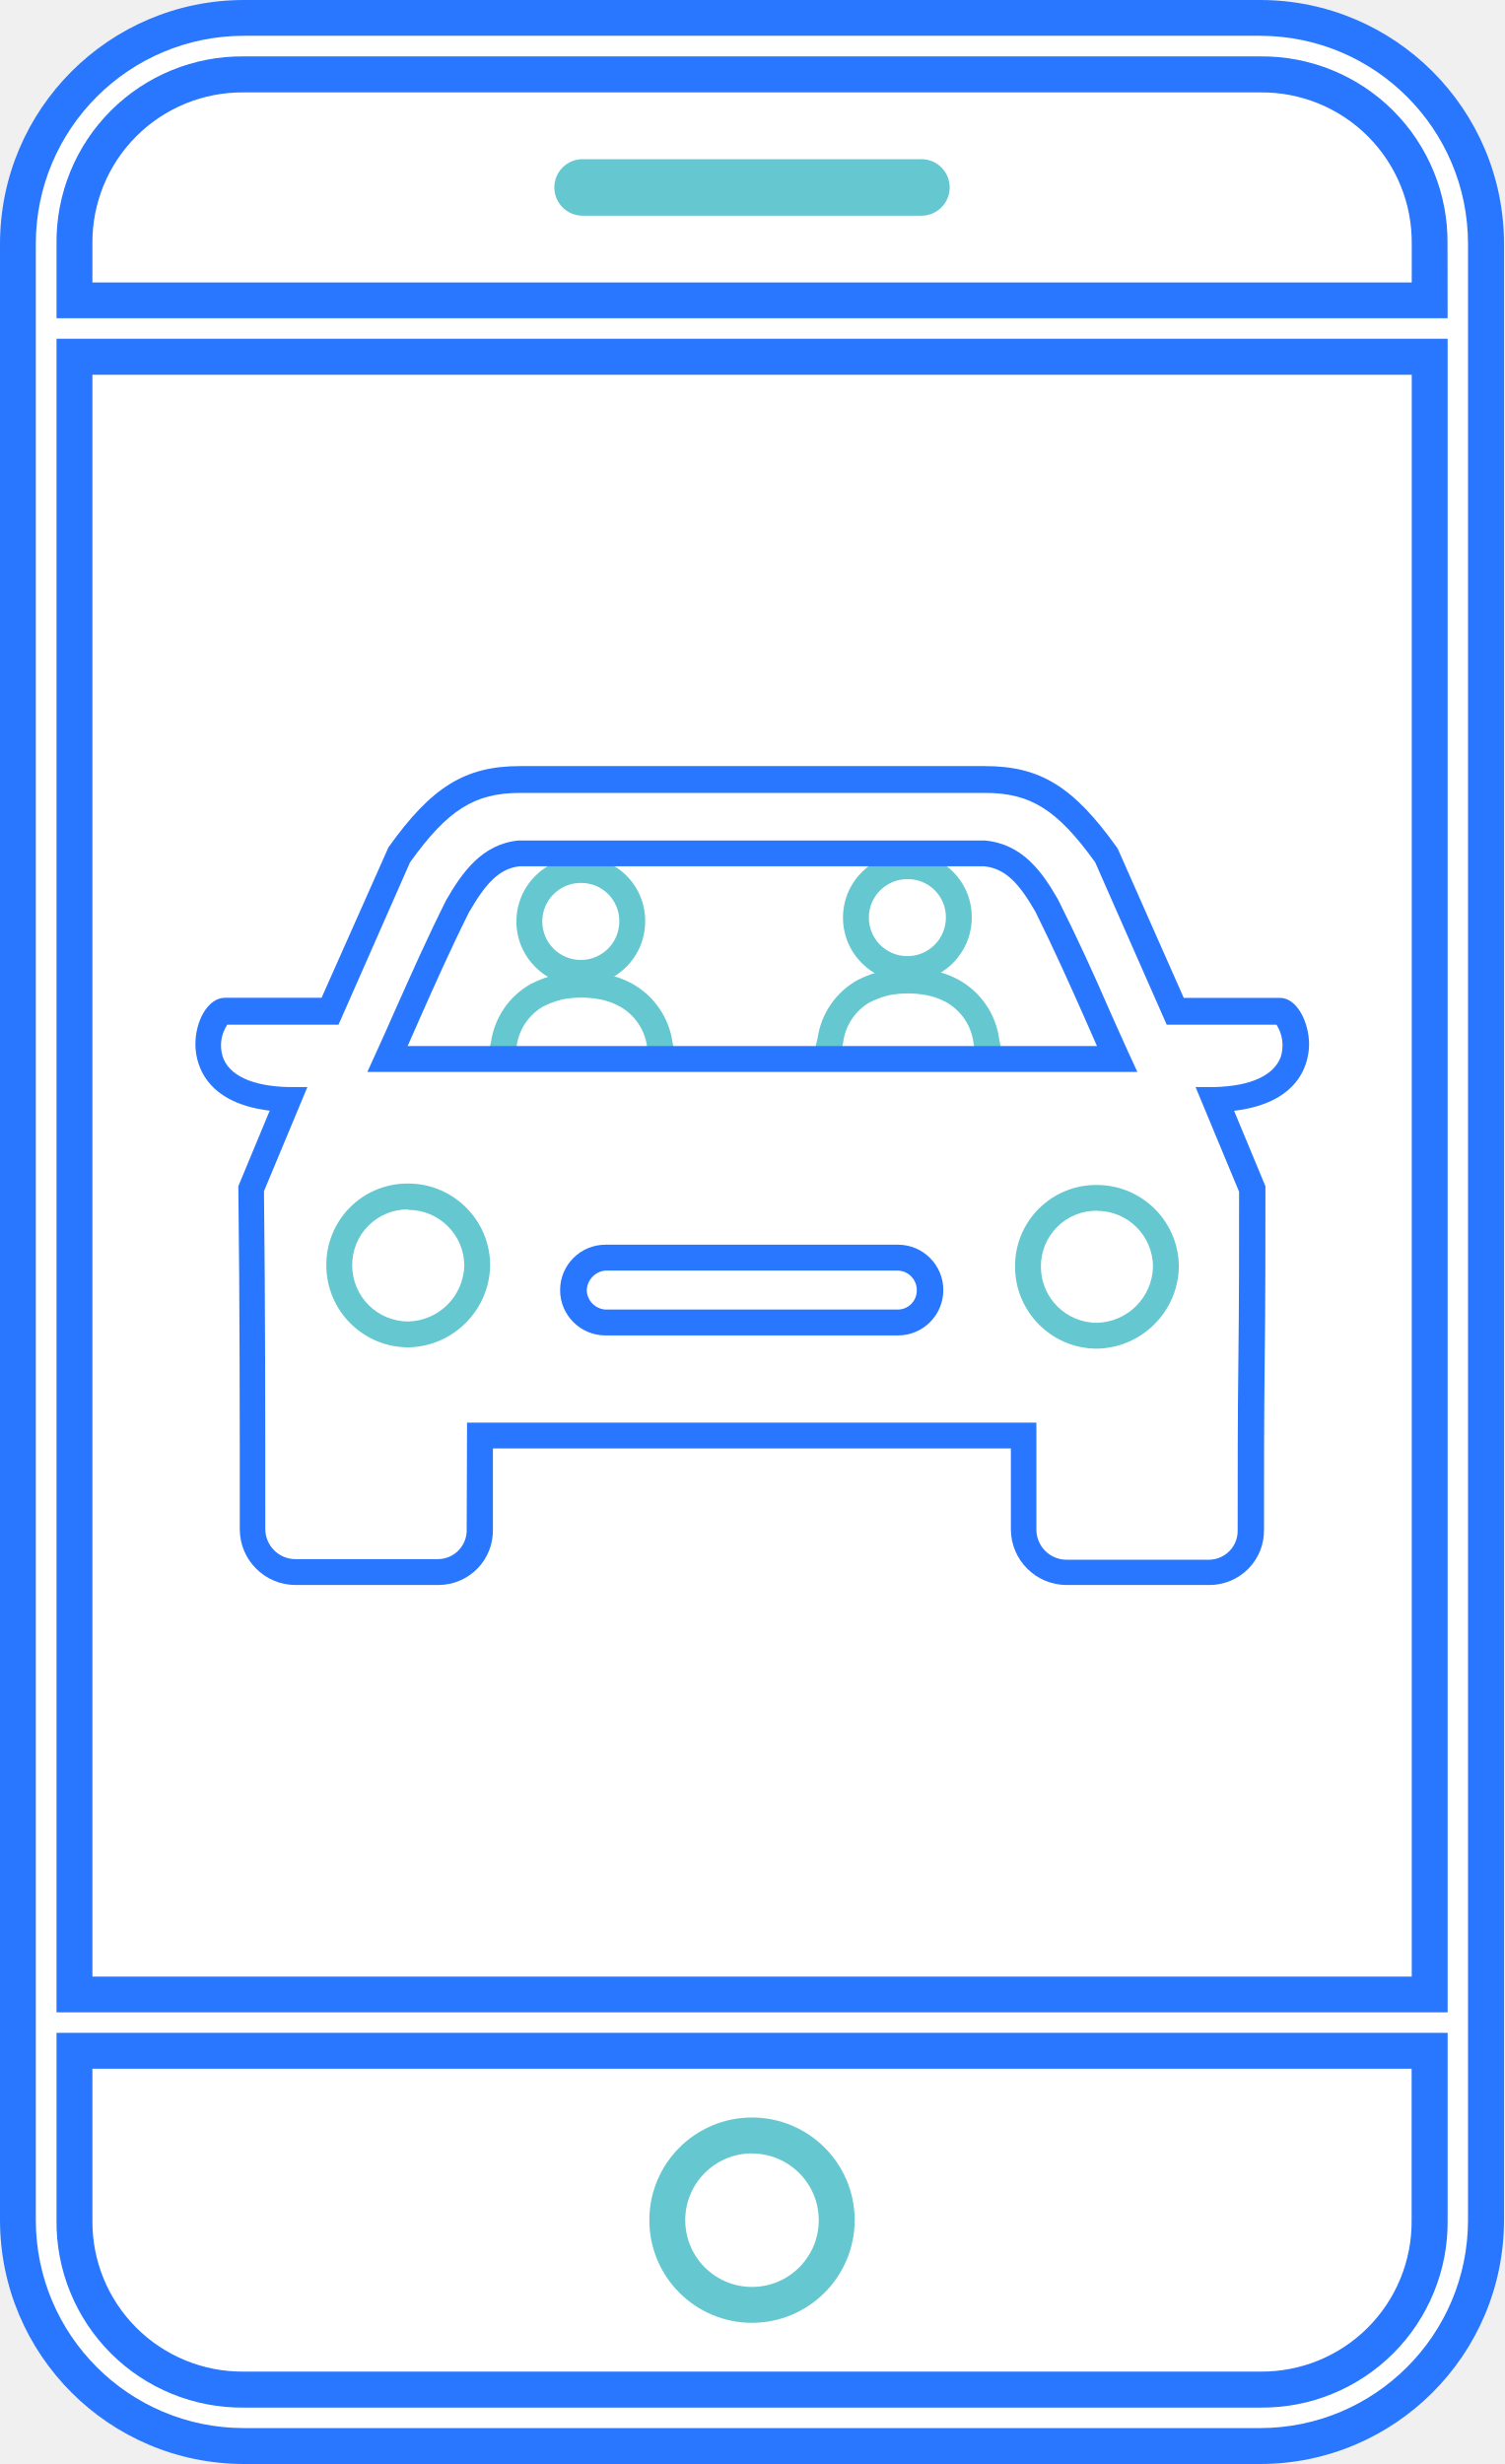
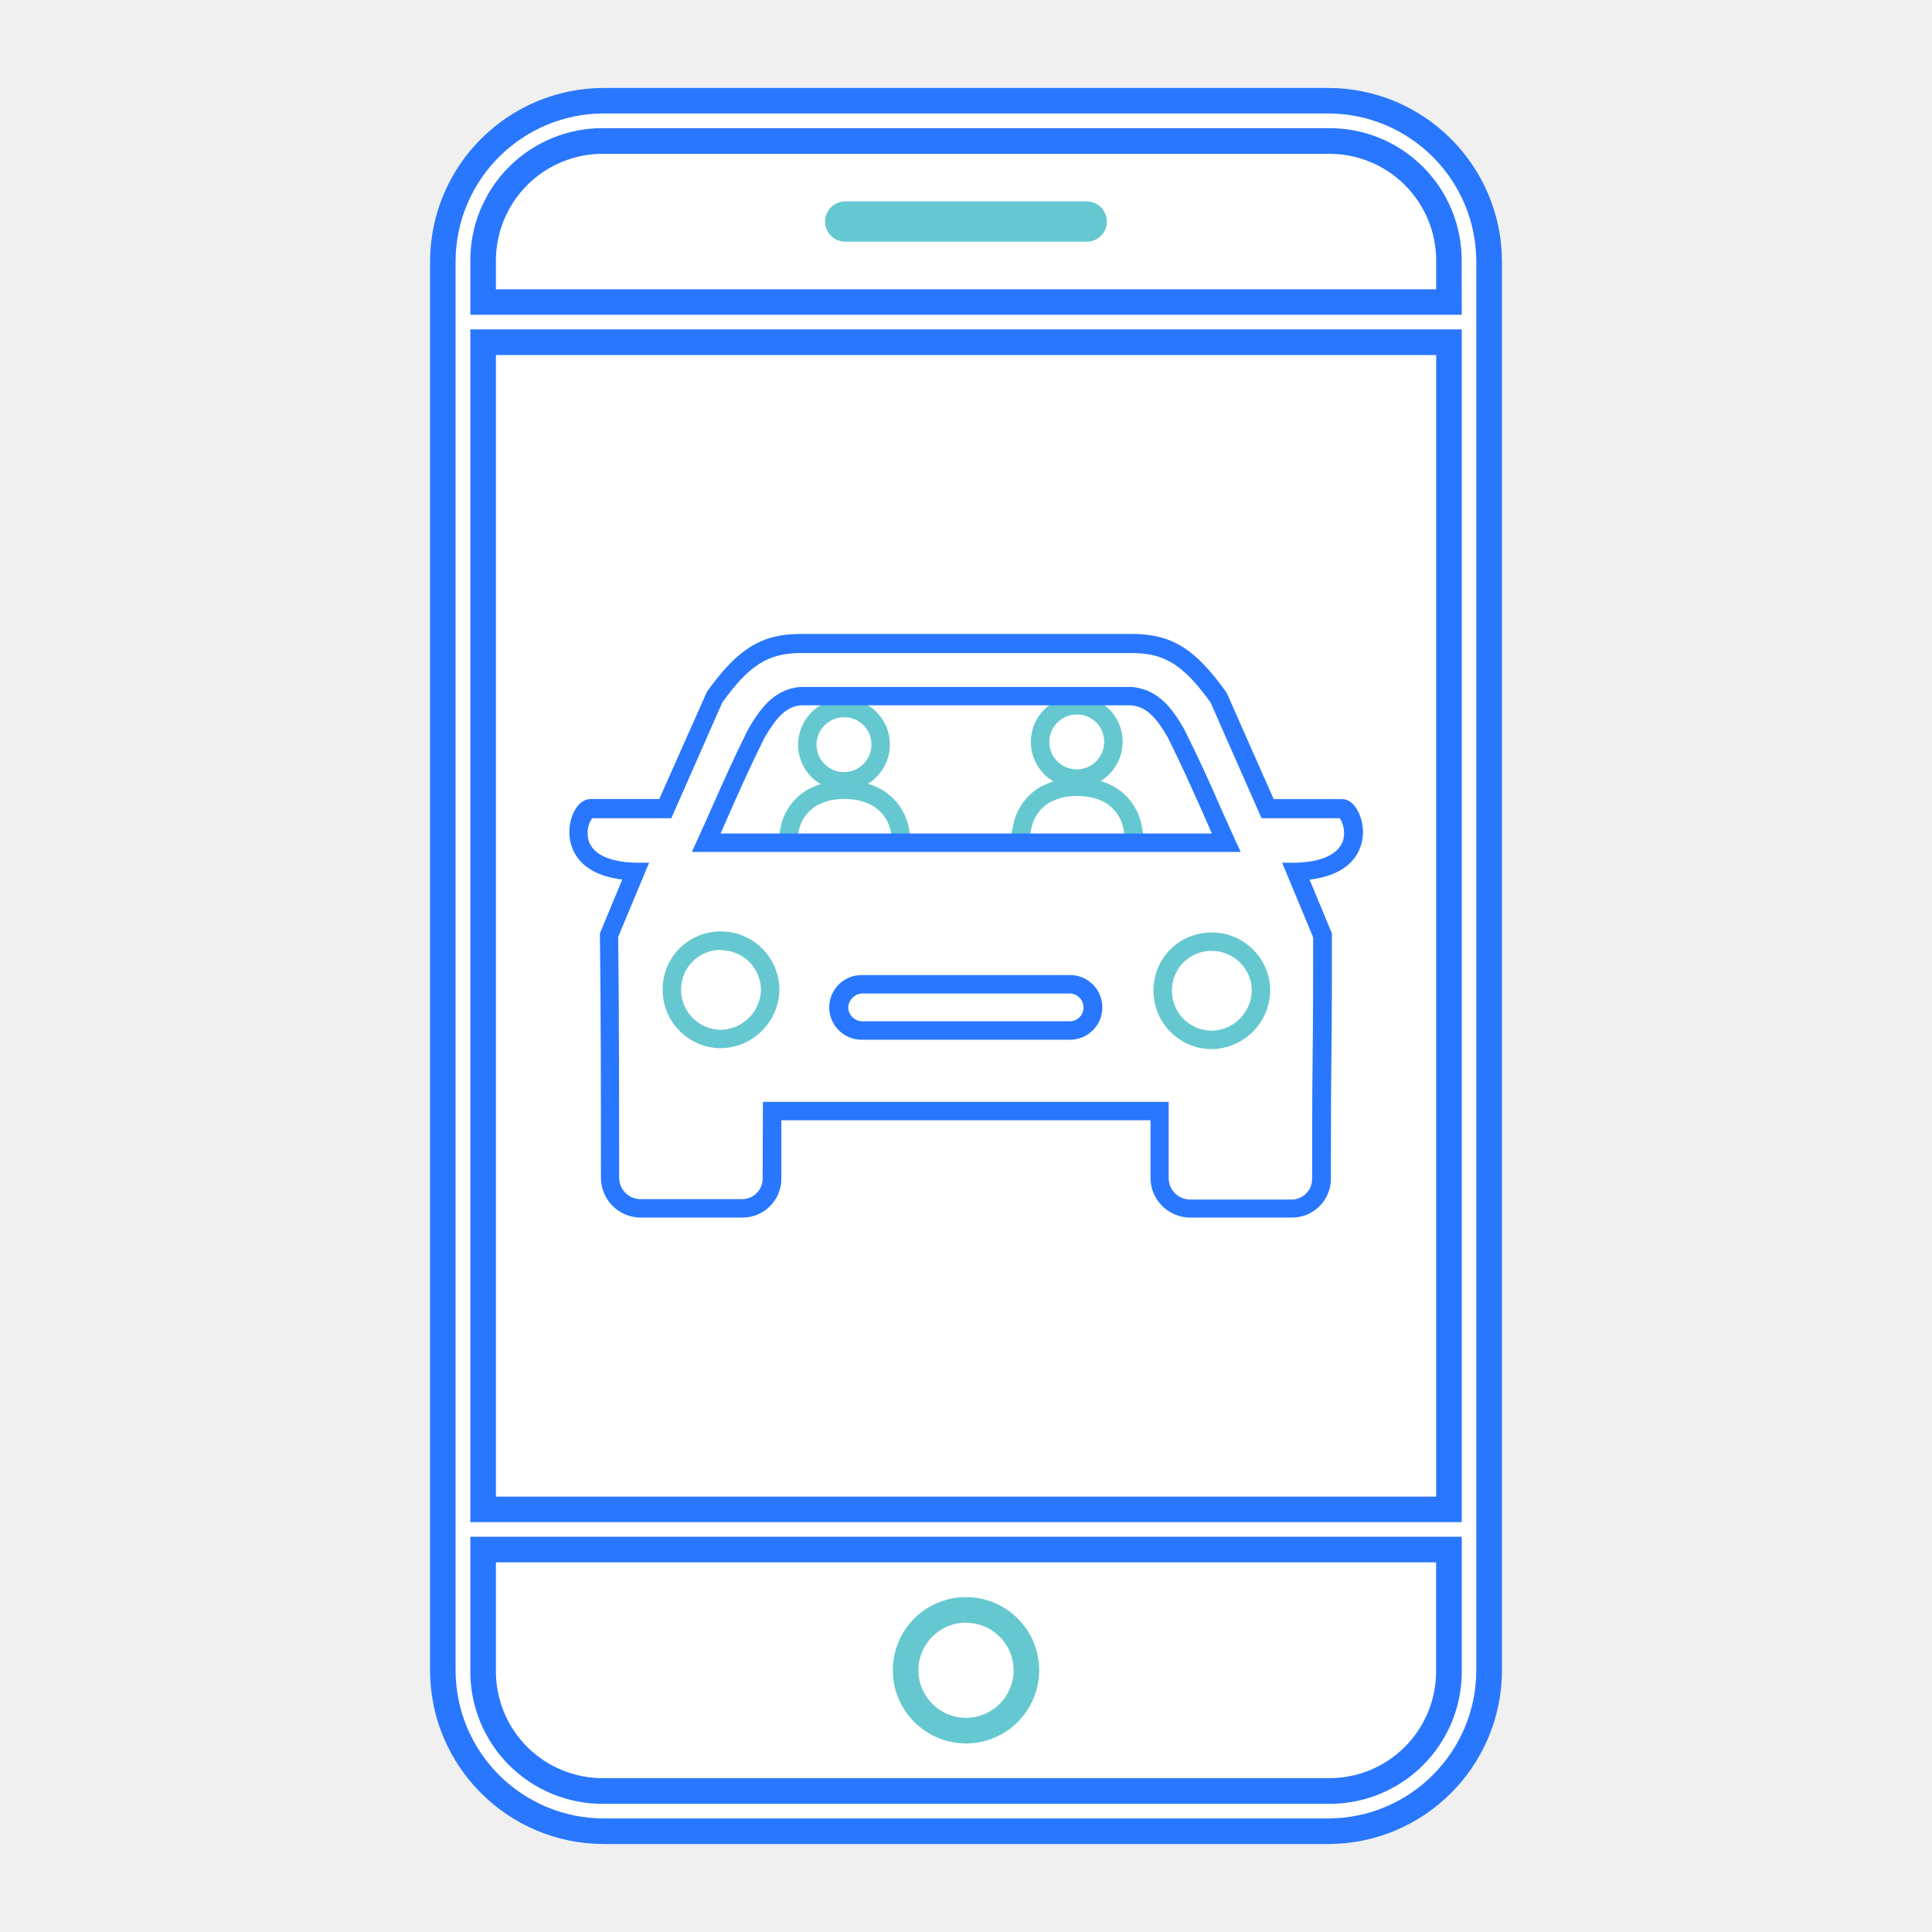
- <svg xmlns="http://www.w3.org/2000/svg" viewBox="0 0 126.14 206.65">
+ <svg xmlns="http://www.w3.org/2000/svg" width="128" height="128" version="1.1" viewBox="0 0 128 128">
  <defs>
    <style>.cls-1{fill:#fff;}.cls-2{fill:#2977ff;}.cls-3{fill:#65c8d0;}</style>
  </defs>
-   <g id="Calque_2" data-name="Calque 2">
-     <g id="Calque_1-2" data-name="Calque 1">
-       <rect class="cls-1" x="3.04" y="3.01" width="120.12" height="200.63" rx="17.44" ry="17.44" />
-       <path class="cls-2" d="M105.69,206.65H20.45A20.47,20.47,0,0,1,0,186.2V20.45A20.47,20.47,0,0,1,20.45,0h85.24a20.47,20.47,0,0,1,20.45,20.45V186.2A20.47,20.47,0,0,1,105.69,206.65ZM20.45,3A17.46,17.46,0,0,0,3,20.45V186.2a17.46,17.46,0,0,0,17.44,17.44h85.24a17.46,17.46,0,0,0,17.44-17.44V20.45A17.46,17.46,0,0,0,105.69,3Z" />
-       <path class="cls-2" d="M121.41,26.69H4.74V20.45A15.55,15.55,0,0,1,20.45,4.73h85.24a15.55,15.55,0,0,1,15.71,15.72Zm-113.66-3H118.4V20.45a12.57,12.57,0,0,0-12.7-12.7H20.45a12.57,12.57,0,0,0-12.7,12.7Z" />
-       <path class="cls-3" d="M48.86,13.35a2.37,2.37,0,0,0,0,4.74H77.28a2.37,2.37,0,1,0,0-4.74Z" />
-       <path class="cls-2" d="M121.41,168.77H4.74V28.41H121.41Zm-113.66-3H118.4V31.43H7.75Z" />
-       <path class="cls-2" d="M105.69,201.92H20.45A15.55,15.55,0,0,1,4.74,186.2V170.49H121.41V186.2A15.55,15.55,0,0,1,105.69,201.92ZM7.75,173.5v12.7a12.57,12.57,0,0,0,12.7,12.7h85.24a12.57,12.57,0,0,0,12.7-12.7V173.5Z" />
-       <path class="cls-3" d="M63.07,194.81a8.61,8.61,0,1,1,8.61-8.61A8.62,8.62,0,0,1,63.07,194.81Zm0-14.21a5.6,5.6,0,1,0,5.6,5.6A5.6,5.6,0,0,0,63.07,180.61Z" />
-       <path class="cls-3" d="M48.71,74.05a3.23,3.23,0,1,0,3.23,3.23A3.19,3.19,0,0,0,48.71,74.05Zm0,8.63a5.4,5.4,0,1,1,0-10.8,5.34,5.34,0,0,1,5.4,5.4A5.41,5.41,0,0,1,48.71,82.68Z" />
-       <path class="cls-3" d="M42.93,89.4l-2.11-.5.36-1.51a6.67,6.67,0,0,1,3.34-4.87,9.43,9.43,0,0,1,2.32-.83,14.85,14.85,0,0,1,1.94-.17,8,8,0,0,1,2,.18,7.65,7.65,0,0,1,2.28.82,6.72,6.72,0,0,1,3.35,4.93l.29,1.5-2.13.41-.29-1.51A4.57,4.57,0,0,0,52,84.42a5.63,5.63,0,0,0-1.7-.61,8.42,8.42,0,0,0-3.1,0,7.36,7.36,0,0,0-1.66.61,4.55,4.55,0,0,0-2.22,3.39Z" />
-       <path class="cls-3" d="M70.32,89.08l-2.11-.5.36-1.51a6.67,6.67,0,0,1,3.34-4.87,9.43,9.43,0,0,1,2.32-.83,14.89,14.89,0,0,1,1.94-.17,8,8,0,0,1,2,.18,7.65,7.65,0,0,1,2.28.82,6.72,6.72,0,0,1,3.35,4.93l.29,1.5L81.94,89l-.29-1.51a4.57,4.57,0,0,0-2.26-3.42,5.63,5.63,0,0,0-1.7-.61,8.42,8.42,0,0,0-3.1,0,7.34,7.34,0,0,0-1.66.61,4.55,4.55,0,0,0-2.22,3.39Z" />
-       <path class="cls-3" d="M76.1,82.36a5.4,5.4,0,1,1,0-10.8A5.34,5.34,0,0,1,81.5,77,5.41,5.41,0,0,1,76.1,82.36Zm0-8.63A3.23,3.23,0,1,0,79.33,77,3.19,3.19,0,0,0,76.1,73.73Z" />
-       <path class="cls-2" d="M101.45,132.93h-12a4.68,4.68,0,0,1-4.67-4.67v-6.78H41.34v6.78a4.57,4.57,0,0,1-4.56,4.67h-12a4.68,4.68,0,0,1-4.67-4.67c0-9.32,0-19-.12-28.56v-.22l2.63-6.33c-5.81-.7-6.24-4.41-6.23-5.61,0-1.83,1-3.86,2.49-3.86h8.09l5.61-12.62C36.19,66,39,64.25,43.61,64.25h39c4.63,0,7.42,1.72,11.06,6.82l.11.19,5.5,12.43h8.08c1.4,0,2.41,2,2.43,3.86,0,1.2-.43,4.91-6.29,5.61l2.63,6.33v.22c0,4.82,0,9.61-.06,14.38s-.06,9.47-.06,14.19A4.57,4.57,0,0,1,101.45,132.93ZM39.17,119.31H86.92v9a2.53,2.53,0,0,0,2.5,2.5h12a2.42,2.42,0,0,0,2.38-2.5c0-4.73,0-9.46.06-14.21s.06-9.41.06-14.15l-3.65-8.78,1.58,0c3.11-.08,5-1,5.57-2.54a3.23,3.23,0,0,0-.36-2.69H97.85l-6-13.62c-3.16-4.4-5.41-5.82-9.23-5.82h-39c-3.82,0-6.07,1.42-9.23,5.82l-6,13.62H19.06a3.13,3.13,0,0,0-.39,2.65c.5,1.59,2.47,2.51,5.53,2.58l1.58,0L22.14,99.9c.11,9.53.11,19.1.11,28.36a2.53,2.53,0,0,0,2.5,2.5h12a2.42,2.42,0,0,0,2.39-2.5Z" />
-       <path class="cls-2" d="M95.39,89.9H30.81l.7-1.54c.58-1.26,1.14-2.53,1.71-3.82,1.28-2.87,2.6-5.85,4.2-9.05,1.33-2.3,3-4.71,6.08-5H82.59c3.21.29,4.85,2.7,6.14,4.94,1.64,3.27,3,6.25,4.25,9.14.57,1.28,1.13,2.54,1.7,3.79Zm-61.2-2.17H92l-1-2.28c-1.27-2.86-2.59-5.82-4.17-9-1.31-2.26-2.45-3.63-4.33-3.8H43.61c-1.78.17-2.93,1.54-4.27,3.85-1.55,3.1-2.86,6.05-4.13,8.91Z" />
-       <path class="cls-2" d="M75.31,112H50.78a3.8,3.8,0,0,1,0-7.61H75.31a3.8,3.8,0,0,1,0,7.61Zm-24.52-5.44a1.72,1.72,0,0,0-1.58,1.69,1.68,1.68,0,0,0,1.58,1.58H75.31a1.6,1.6,0,0,0,1.58-1.58,1.64,1.64,0,0,0-1.58-1.69Z" />
-       <path class="cls-3" d="M34.24,113a6.88,6.88,0,0,1-6.87-6.87,6.8,6.8,0,0,1,6.87-6.87,6.88,6.88,0,0,1,6.87,6.87A7,7,0,0,1,34.24,113Zm0-11.57a4.65,4.65,0,0,0-4.7,4.7,4.7,4.7,0,0,0,4.7,4.7,4.82,4.82,0,0,0,4.7-4.7A4.7,4.7,0,0,0,34.24,101.47Z" />
-       <path class="cls-3" d="M92,113.11a6.88,6.88,0,0,1-6.87-6.87A6.8,6.8,0,0,1,92,99.38a6.88,6.88,0,0,1,6.87,6.87A7,7,0,0,1,92,113.11Zm0-11.57a4.65,4.65,0,0,0-4.7,4.7,4.7,4.7,0,0,0,4.7,4.7,4.82,4.82,0,0,0,4.7-4.7A4.7,4.7,0,0,0,92,101.55Z" />
+   <g transform="matrix(.563 0 0 .563 28.492 5.8279)" data-name="Calque 2">
+     <g data-name="Calque 1">
+       <rect class="cls-1" x="3.04" y="3.01" width="120.12" height="200.63" rx="17.44" ry="17.44" fill="#fff" />
+       <path class="cls-2" d="m105.69 206.65h-85.24a20.47 20.47 0 0 1-20.45-20.45v-165.75a20.47 20.47 0 0 1 20.45-20.45h85.24a20.47 20.47 0 0 1 20.45 20.45v165.75a20.47 20.47 0 0 1-20.45 20.45zm-85.24-203.65a17.46 17.46 0 0 0-17.45 17.45v165.75a17.46 17.46 0 0 0 17.44 17.44h85.24a17.46 17.46 0 0 0 17.44-17.44v-165.75a17.46 17.46 0 0 0-17.43-17.45z" fill="#2977ff" />
+       <path class="cls-2" d="m121.41 26.69h-116.67v-6.24a15.55 15.55 0 0 1 15.71-15.72h85.24a15.55 15.55 0 0 1 15.71 15.72zm-113.66-3h110.65v-3.24a12.57 12.57 0 0 0-12.7-12.7h-85.25a12.57 12.57 0 0 0-12.7 12.7z" fill="#2977ff" />
+       <path class="cls-3" d="m48.86 13.35a2.37 2.37 0 0 0 0 4.74h28.42a2.37 2.37 0 1 0 0-4.74z" fill="#65c8d0" />
+       <path class="cls-2" d="m121.41 168.77h-116.67v-140.36h116.67zm-113.66-3h110.65v-134.34h-110.65z" fill="#2977ff" />
+       <path class="cls-2" d="m105.69 201.92h-85.24a15.55 15.55 0 0 1-15.71-15.72v-15.71h116.67v15.71a15.55 15.55 0 0 1-15.72 15.72zm-97.94-28.42v12.7a12.57 12.57 0 0 0 12.7 12.7h85.24a12.57 12.57 0 0 0 12.7-12.7v-12.7z" fill="#2977ff" />
+       <g fill="#65c8d0">
+         <path class="cls-3" d="m63.07 194.81a8.61 8.61 0 1 1 8.61-8.61 8.62 8.62 0 0 1-8.61 8.61zm0-14.21a5.6 5.6 0 1 0 5.6 5.6 5.6 5.6 0 0 0-5.6-5.59z" />
+         <path class="cls-3" d="m48.71 74.05a3.23 3.23 0 1 0 3.23 3.23 3.19 3.19 0 0 0-3.23-3.23zm0 8.63a5.4 5.4 0 1 1 0-10.8 5.34 5.34 0 0 1 5.4 5.4 5.41 5.41 0 0 1-5.4 5.4z" />
+         <path class="cls-3" d="m42.93 89.4-2.11-0.5 0.36-1.51a6.67 6.67 0 0 1 3.34-4.87 9.43 9.43 0 0 1 2.32-0.83 14.85 14.85 0 0 1 1.94-0.17 8 8 0 0 1 2 0.18 7.65 7.65 0 0 1 2.28 0.82 6.72 6.72 0 0 1 3.35 4.93l0.29 1.5-2.13 0.41-0.29-1.51a4.57 4.57 0 0 0-2.28-3.43 5.63 5.63 0 0 0-1.7-0.61 8.42 8.42 0 0 0-3.1 0 7.36 7.36 0 0 0-1.66 0.61 4.55 4.55 0 0 0-2.22 3.39z" />
+         <path class="cls-3" d="m70.32 89.08-2.11-0.5 0.36-1.51a6.67 6.67 0 0 1 3.34-4.87 9.43 9.43 0 0 1 2.32-0.83 14.89 14.89 0 0 1 1.94-0.17 8 8 0 0 1 2 0.18 7.65 7.65 0 0 1 2.28 0.82 6.72 6.72 0 0 1 3.35 4.93l0.29 1.5-2.15 0.37-0.29-1.51a4.57 4.57 0 0 0-2.26-3.42 5.63 5.63 0 0 0-1.7-0.61 8.42 8.42 0 0 0-3.1 0 7.34 7.34 0 0 0-1.66 0.61 4.55 4.55 0 0 0-2.22 3.39z" />
+         <path class="cls-3" d="m76.1 82.36a5.4 5.4 0 1 1 0-10.8 5.34 5.34 0 0 1 5.4 5.44 5.41 5.41 0 0 1-5.4 5.36zm0-8.63a3.23 3.23 0 1 0 3.23 3.27 3.19 3.19 0 0 0-3.23-3.27z" />
+       </g>
+       <g fill="#2977ff">
+         <path class="cls-2" d="m101.45 132.93h-12a4.68 4.68 0 0 1-4.67-4.67v-6.78h-43.44v6.78a4.57 4.57 0 0 1-4.56 4.67h-12a4.68 4.68 0 0 1-4.67-4.67c0-9.32 0-19-0.12-28.56v-0.22l2.63-6.33c-5.81-0.7-6.24-4.41-6.23-5.61 0-1.83 1-3.86 2.49-3.86h8.09l5.61-12.62c3.61-5.06 6.42-6.81 11.03-6.81h39c4.63 0 7.42 1.72 11.06 6.82l0.11 0.19 5.5 12.43h8.08c1.4 0 2.41 2 2.43 3.86 0 1.2-0.43 4.91-6.29 5.61l2.63 6.33v0.22c0 4.82 0 9.61-0.06 14.38s-0.06 9.47-0.06 14.19a4.57 4.57 0 0 1-4.56 4.65zm-62.28-13.62h47.75v9a2.53 2.53 0 0 0 2.5 2.5h12a2.42 2.42 0 0 0 2.38-2.5c0-4.73 0-9.46 0.06-14.21s0.06-9.41 0.06-14.15l-3.65-8.78h1.58c3.11-0.08 5-1 5.57-2.54a3.23 3.23 0 0 0-0.36-2.69h-9.21l-6-13.62c-3.16-4.4-5.41-5.82-9.23-5.82h-39c-3.82 0-6.07 1.42-9.23 5.82l-6 13.62h-9.33a3.13 3.13 0 0 0-0.39 2.65c0.5 1.59 2.47 2.51 5.53 2.58h1.58l-3.64 8.73c0.11 9.53 0.11 19.1 0.11 28.36a2.53 2.53 0 0 0 2.5 2.5h12a2.42 2.42 0 0 0 2.39-2.5z" />
+         <path class="cls-2" d="m95.39 89.9h-64.58l0.7-1.54c0.58-1.26 1.14-2.53 1.71-3.82 1.28-2.87 2.6-5.85 4.2-9.05 1.33-2.3 3-4.71 6.08-5h39.09c3.21 0.29 4.85 2.7 6.14 4.94 1.64 3.27 3 6.25 4.25 9.14 0.57 1.28 1.13 2.54 1.7 3.79zm-61.2-2.17h57.81l-1-2.28c-1.27-2.86-2.59-5.82-4.17-9-1.31-2.26-2.45-3.63-4.33-3.8h-38.89c-1.78 0.17-2.93 1.54-4.27 3.85-1.55 3.1-2.86 6.05-4.13 8.91z" />
+         <path class="cls-2" d="m75.31 112h-24.53a3.805 3.805 0 0 1 0-7.61h24.53a3.805 3.805 0 0 1 0 7.61zm-24.52-5.44a1.72 1.72 0 0 0-1.58 1.69 1.68 1.68 0 0 0 1.58 1.58h24.52a1.6 1.6 0 0 0 1.58-1.58 1.64 1.64 0 0 0-1.58-1.69z" />
+       </g>
+       <path class="cls-3" d="m34.24 113a6.88 6.88 0 0 1-6.87-6.87 6.8 6.8 0 0 1 6.87-6.87 6.88 6.88 0 0 1 6.87 6.87 7 7 0 0 1-6.87 6.87zm0-11.57a4.65 4.65 0 0 0-4.7 4.7 4.7 4.7 0 0 0 4.7 4.7 4.82 4.82 0 0 0 4.7-4.7 4.7 4.7 0 0 0-4.7-4.66z" fill="#65c8d0" />
+       <path class="cls-3" d="m92 113.11a6.88 6.88 0 0 1-6.87-6.87 6.8 6.8 0 0 1 6.87-6.86 6.88 6.88 0 0 1 6.87 6.87 7 7 0 0 1-6.87 6.86zm0-11.57a4.65 4.65 0 0 0-4.7 4.7 4.7 4.7 0 0 0 4.7 4.7 4.82 4.82 0 0 0 4.7-4.7 4.7 4.7 0 0 0-4.7-4.69z" fill="#65c8d0" />
    </g>
  </g>
</svg>
